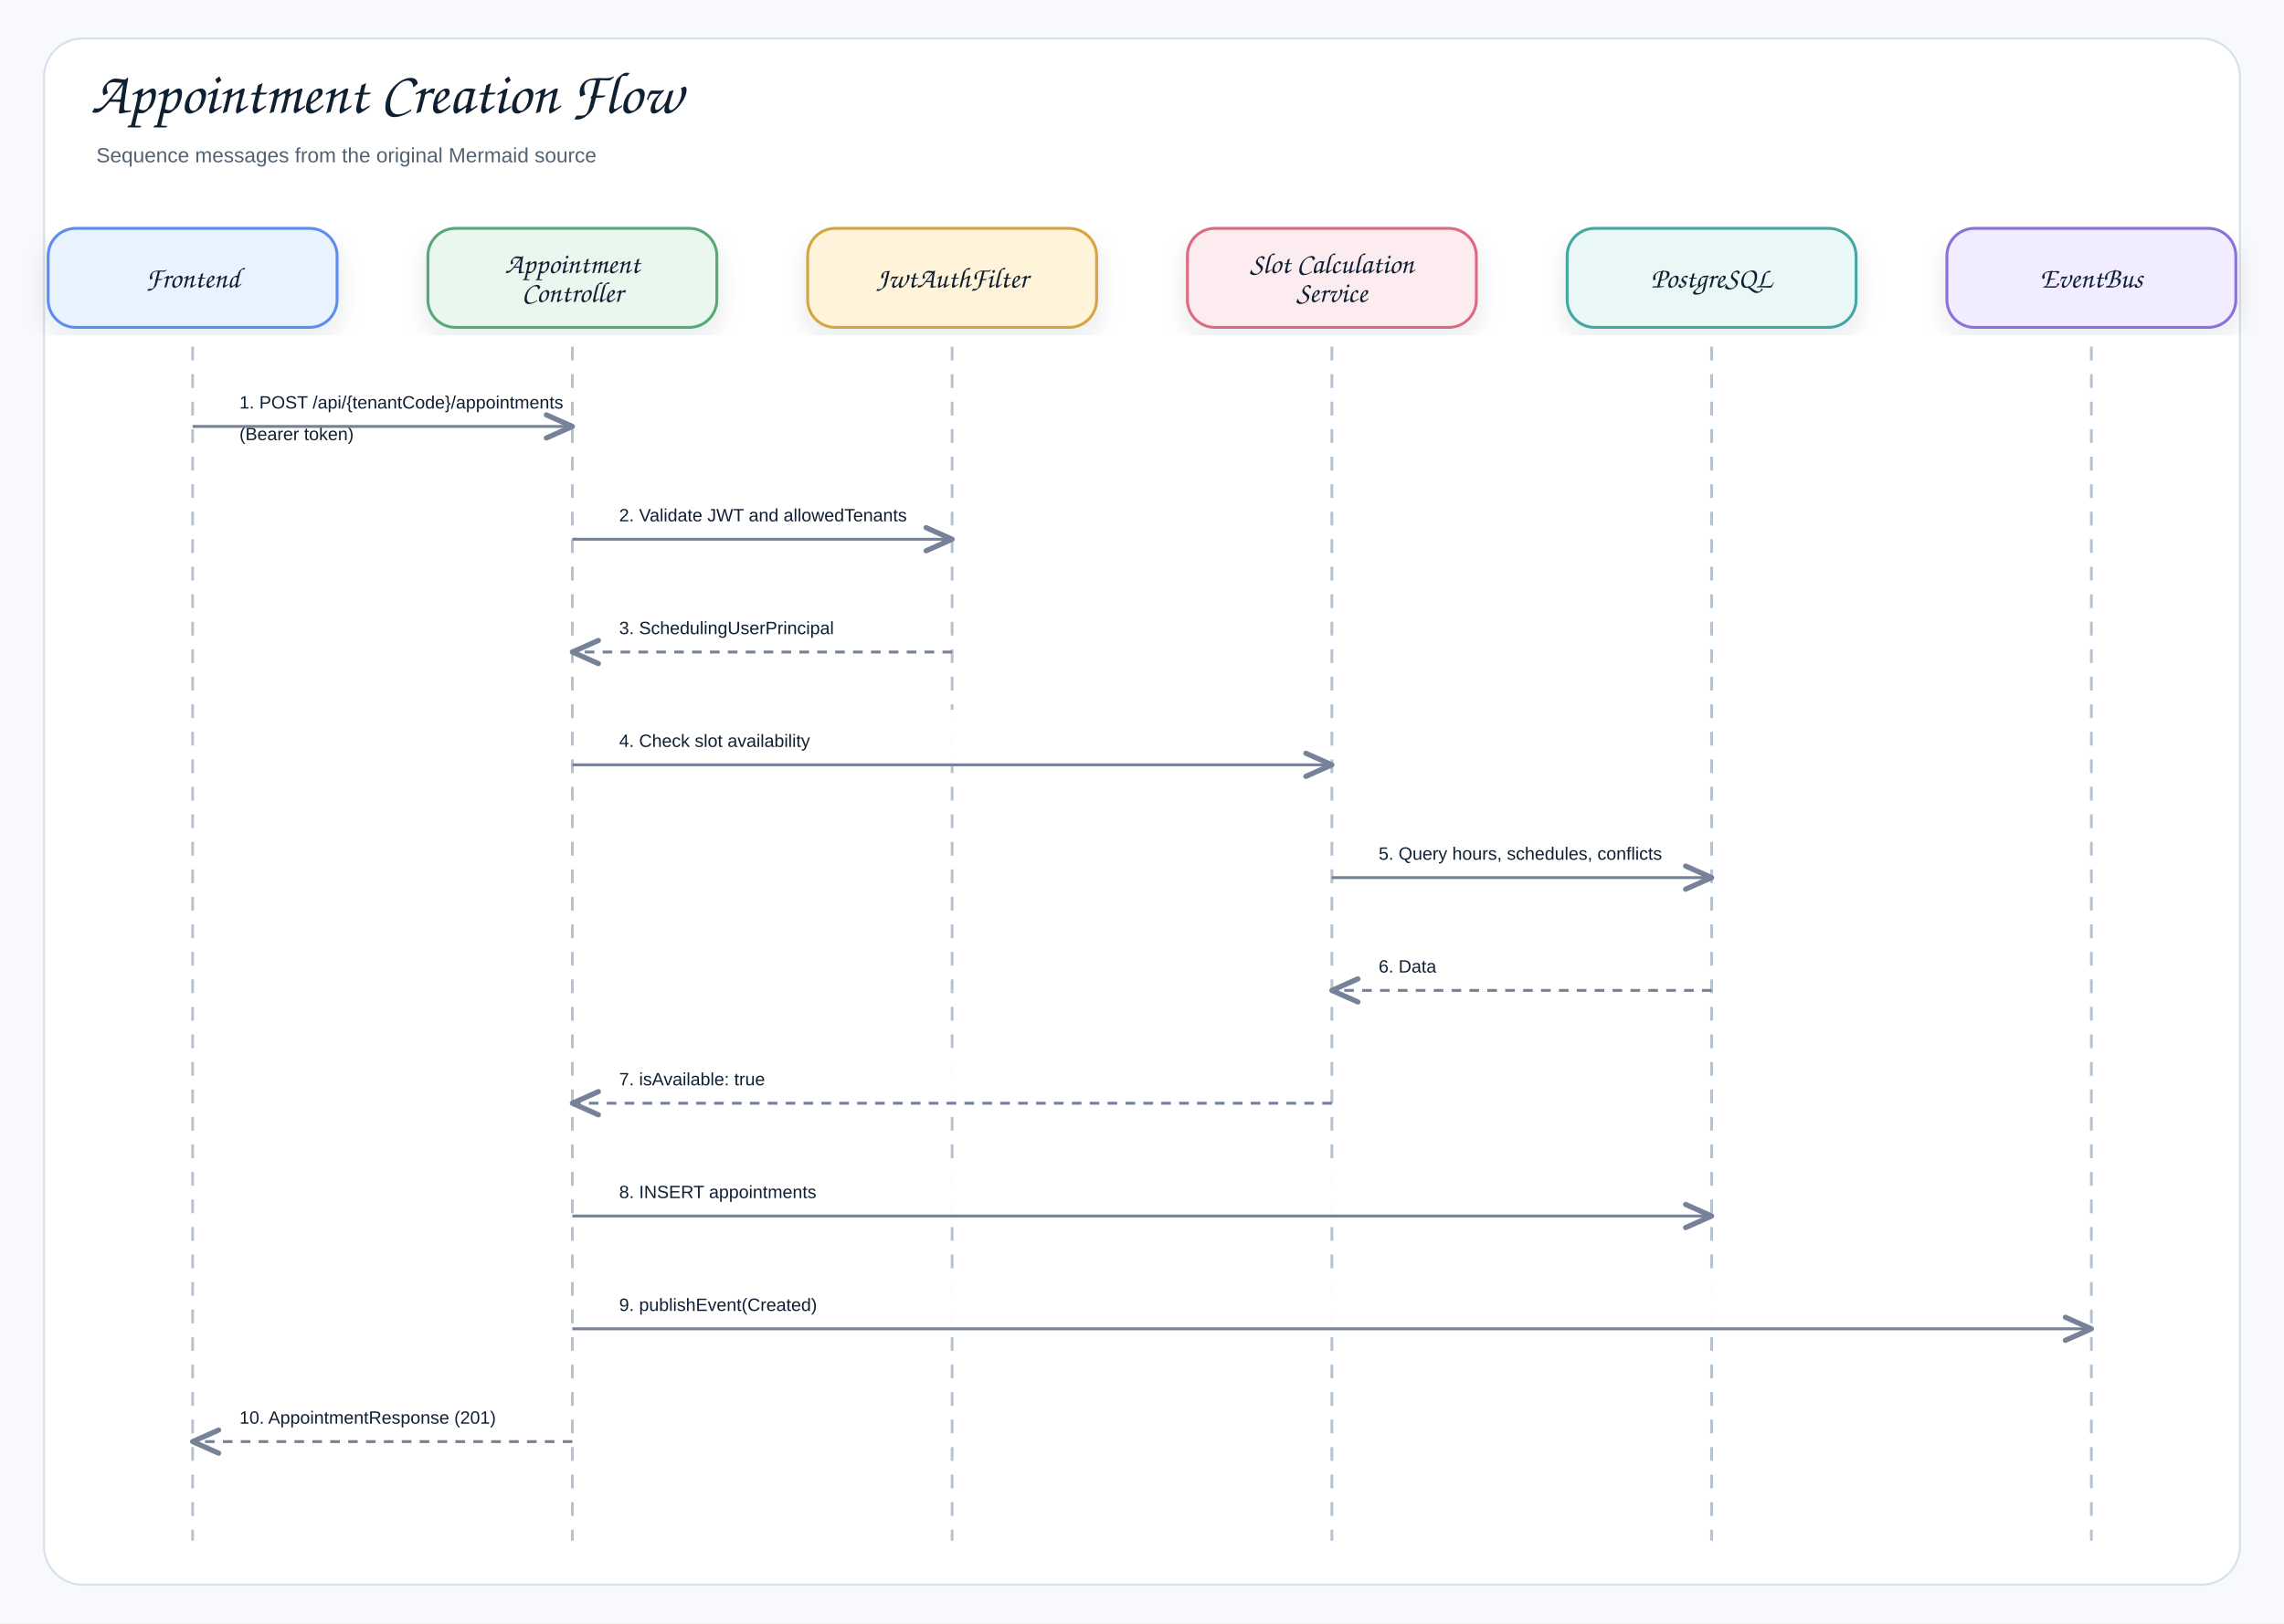
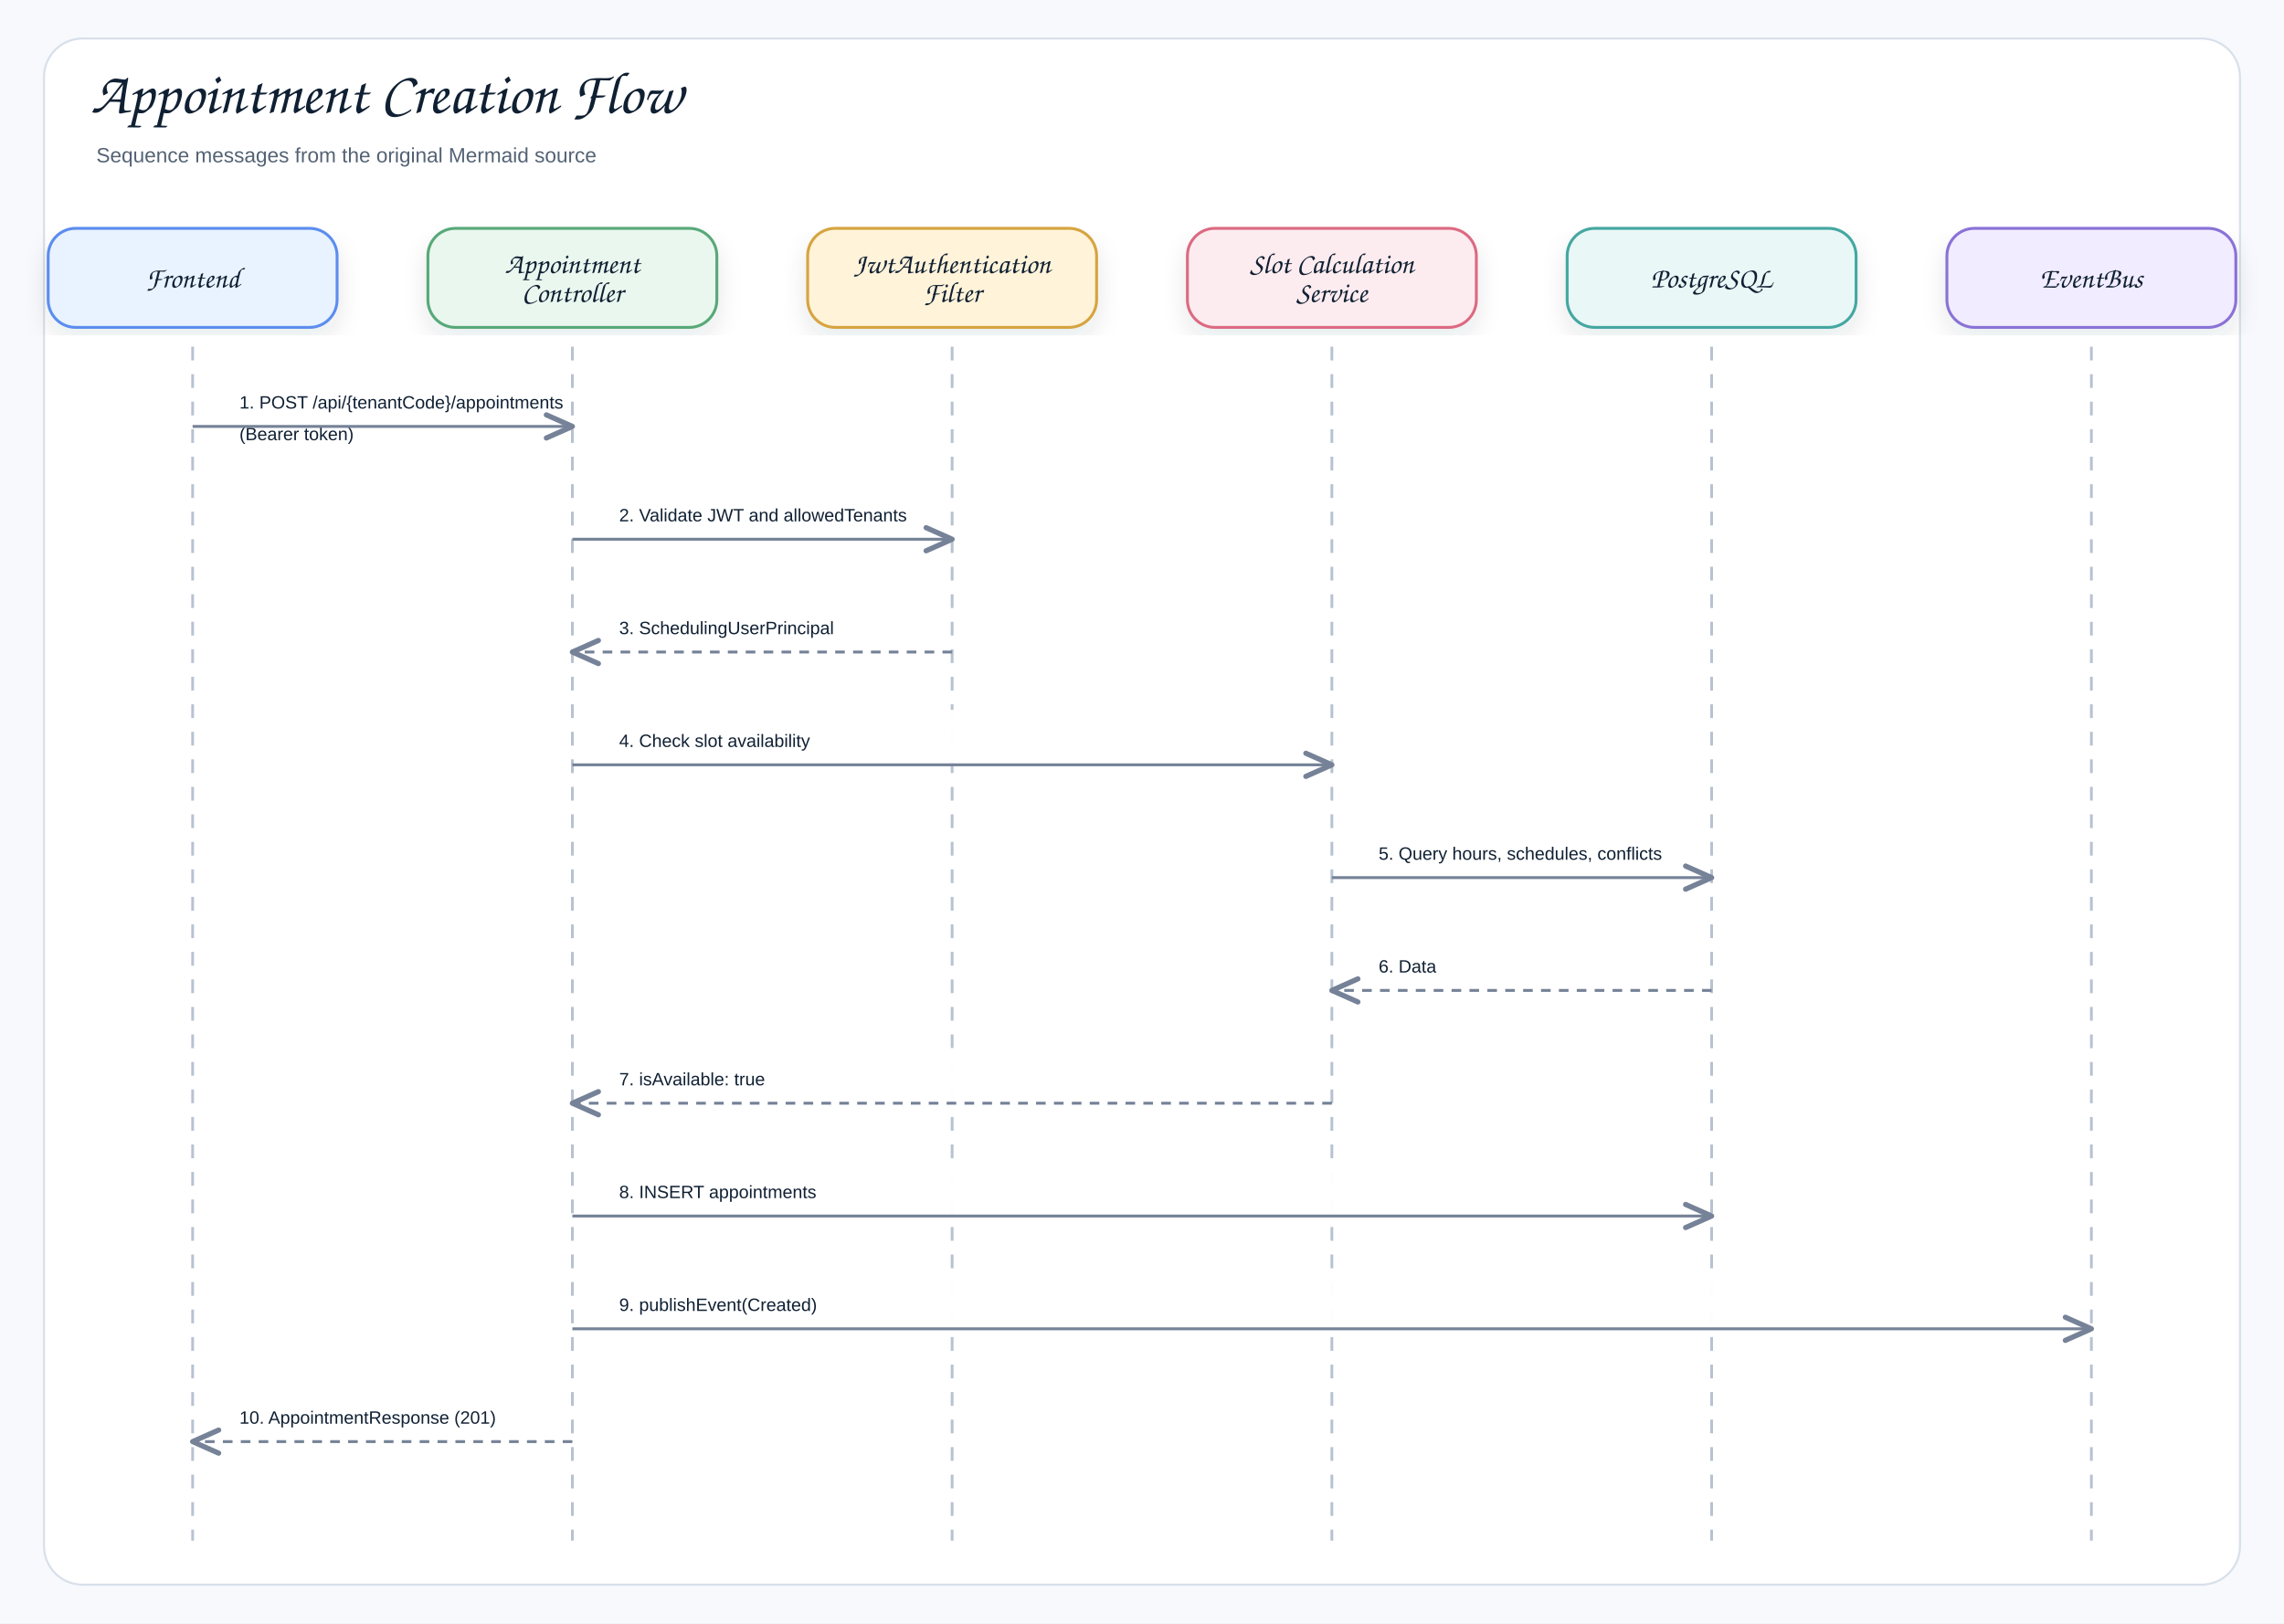
<svg xmlns="http://www.w3.org/2000/svg" width="1660" height="1180" viewBox="0 0 1660 1180" role="img" aria-label="Appointment Creation Flow">
  <defs>
    <filter id="shadow" x="-8%" y="-8%" width="116%" height="116%">
      <feDropShadow dx="0" dy="8" stdDeviation="9" flood-color="#1f2937" flood-opacity="0.10" />
    </filter>
    <marker id="openArrow" markerWidth="12" markerHeight="10" refX="10" refY="5" orient="auto" markerUnits="strokeWidth">
      <path d="M 1 1 L 10 5 L 1 9" fill="none" stroke="#758297" stroke-width="1.8" stroke-linecap="round" stroke-linejoin="round" />
    </marker>
    <marker id="inherit" markerWidth="14" markerHeight="12" refX="12" refY="6" orient="auto" markerUnits="strokeWidth">
      <path d="M 0 1 L 12 6 L 0 11 Z" fill="#ffffff" stroke="#758297" stroke-width="1.8" />
    </marker>
    <style>
    .canvas{fill:#f7f9fc}.frame{fill:#fff;stroke:#d8e0ea;stroke-width:1.5}
    .title{font-family:"Architects Daughter","Comic Sans MS","Comic Sans",cursive;font-size:43px;font-weight:400;fill:#102033}
    .subtitle{font-family:"Comic Sans MS","Comic Sans","Comic Neue",Arial,sans-serif;font-size:15px;font-weight:400;fill:#536273}
    .label{font-family:"Architects Daughter","Comic Sans MS","Comic Sans",cursive;font-size:25px;font-weight:400;fill:#102033}
    .smallLabel{font-family:"Architects Daughter","Comic Sans MS","Comic Sans",cursive;font-size:21px;font-weight:400;fill:#102033}
    .mono{font-family:"Comic Sans MS","Comic Sans","Comic Neue",Arial,sans-serif;font-size:12px;font-weight:400;fill:#102033}
    .small{font-family:"Comic Sans MS","Comic Sans","Comic Neue",Arial,sans-serif;font-size:12px;font-weight:400;fill:#536273}
    .strong{font-family:"Comic Sans MS","Comic Sans","Comic Neue",Arial,sans-serif;font-size:13px;font-weight:400;fill:#102033}
    .card{stroke-width:2.1;filter:url(#shadow)}.compartment{stroke-width:1.5;fill:none}
    .line{stroke:#758297;stroke-width:2.1;fill:none;marker-end:url(#openArrow)}
    .plainLine{stroke:#758297;stroke-width:2.1;fill:none}
    .dashed{stroke:#758297;stroke-width:2.1;stroke-dasharray:7 6;fill:none;marker-end:url(#openArrow)}
    .inheritLine{stroke:#758297;stroke-width:2.2;fill:none;marker-end:url(#inherit)}
    .implLine{stroke:#758297;stroke-width:2.2;stroke-dasharray:8 7;fill:none;marker-end:url(#inherit)}
  </style>
  </defs>
  <rect class="canvas" width="1660" height="1180" />
  <rect class="frame" x="32" y="28" width="1596" height="1124" rx="28" />
  <text class="title" x="66" y="82">Appointment Creation Flow</text>
  <text class="subtitle" x="70" y="118">Sequence messages from the original Mermaid source</text>
  <rect class="card" x="35" y="166" width="210" height="72" rx="20" fill="#E8F3FF" stroke="#5B8DEF" />
  <text class="smallLabel" x="140" y="209" text-anchor="middle">Frontend</text>
  <line x1="140" y1="252" x2="140" y2="1120" stroke="#b7c2d1" stroke-width="2" stroke-dasharray="10 10" />
  <rect class="card" x="311" y="166" width="210" height="72" rx="20" fill="#EAF7EF" stroke="#58A978" />
  <text class="smallLabel" x="416" y="198.5" text-anchor="middle">Appointment</text>
  <text class="smallLabel" x="416" y="219.5" text-anchor="middle">Controller</text>
  <line x1="416" y1="252" x2="416" y2="1120" stroke="#b7c2d1" stroke-width="2" stroke-dasharray="10 10" />
  <rect class="card" x="587" y="166" width="210" height="72" rx="20" fill="#FFF3D9" stroke="#D6A441" />
-   <text class="smallLabel" x="692" y="209" text-anchor="middle">JwtAuthFilter</text>
+   <text class="smallLabel" x="692" y="198.5" text-anchor="middle">JwtAuthentication</text>
+   <text class="smallLabel" x="692" y="219.5" text-anchor="middle">Filter</text>
  <line x1="692" y1="252" x2="692" y2="1120" stroke="#b7c2d1" stroke-width="2" stroke-dasharray="10 10" />
  <rect class="card" x="863" y="166" width="210" height="72" rx="20" fill="#FDECEF" stroke="#DC6B82" />
  <text class="smallLabel" x="968" y="198.5" text-anchor="middle">Slot Calculation</text>
  <text class="smallLabel" x="968" y="219.5" text-anchor="middle">Service</text>
  <line x1="968" y1="252" x2="968" y2="1120" stroke="#b7c2d1" stroke-width="2" stroke-dasharray="10 10" />
  <rect class="card" x="1139" y="166" width="210" height="72" rx="20" fill="#E9F7F6" stroke="#45A7A1" />
  <text class="smallLabel" x="1244" y="209" text-anchor="middle">PostgreSQL</text>
  <line x1="1244" y1="252" x2="1244" y2="1120" stroke="#b7c2d1" stroke-width="2" stroke-dasharray="10 10" />
  <rect class="card" x="1415" y="166" width="210" height="72" rx="20" fill="#F1ECFF" stroke="#8A72D6" />
  <text class="smallLabel" x="1520" y="209" text-anchor="middle">EventBus</text>
  <line x1="1520" y1="252" x2="1520" y2="1120" stroke="#b7c2d1" stroke-width="2" stroke-dasharray="10 10" />
  <rect x="158" y="270" width="240" height="62" rx="12" fill="#ffffff" opacity="0.97" />
  <text class="strong" x="174" y="297" text-anchor="start">1. POST /api/{tenantCode}/appointments</text>
  <text class="strong" x="174" y="320" text-anchor="start">(Bearer token)</text>
  <path class="line" d="M140 310 L416 310" />
  <rect x="434" y="352" width="240" height="39" rx="12" fill="#ffffff" opacity="0.97" />
  <text class="strong" x="450" y="379" text-anchor="start">2. Validate JWT and allowedTenants</text>
  <path class="line" d="M416 392 L692 392" />
  <rect x="434" y="434" width="240" height="39" rx="12" fill="#ffffff" opacity="0.97" />
  <text class="strong" x="450" y="461" text-anchor="start">3. SchedulingUserPrincipal</text>
  <path class="dashed" d="M692 474 L416 474" />
  <rect x="434" y="516" width="516" height="39" rx="12" fill="#ffffff" opacity="0.97" />
  <text class="strong" x="450" y="543" text-anchor="start">4. Check slot availability</text>
  <path class="line" d="M416 556 L968 556" />
  <rect x="986" y="598" width="240" height="39" rx="12" fill="#ffffff" opacity="0.97" />
  <text class="strong" x="1002" y="625" text-anchor="start">5. Query hours, schedules, conflicts</text>
  <path class="line" d="M968 638 L1244 638" />
  <rect x="986" y="680" width="240" height="39" rx="12" fill="#ffffff" opacity="0.97" />
  <text class="strong" x="1002" y="707" text-anchor="start">6. Data</text>
  <path class="dashed" d="M1244 720 L968 720" />
  <rect x="434" y="762" width="516" height="39" rx="12" fill="#ffffff" opacity="0.97" />
  <text class="strong" x="450" y="789" text-anchor="start">7. isAvailable: true</text>
  <path class="dashed" d="M968 802 L416 802" />
  <rect x="434" y="844" width="792" height="39" rx="12" fill="#ffffff" opacity="0.97" />
  <text class="strong" x="450" y="871" text-anchor="start">8. INSERT appointments</text>
  <path class="line" d="M416 884 L1244 884" />
  <rect x="434" y="926" width="1068" height="39" rx="12" fill="#ffffff" opacity="0.97" />
  <text class="strong" x="450" y="953" text-anchor="start">9. publishEvent(Created)</text>
  <path class="line" d="M416 966 L1520 966" />
  <rect x="158" y="1008" width="240" height="39" rx="12" fill="#ffffff" opacity="0.97" />
  <text class="strong" x="174" y="1035" text-anchor="start">10. AppointmentResponse (201)</text>
  <path class="dashed" d="M416 1048 L140 1048" />
</svg>
